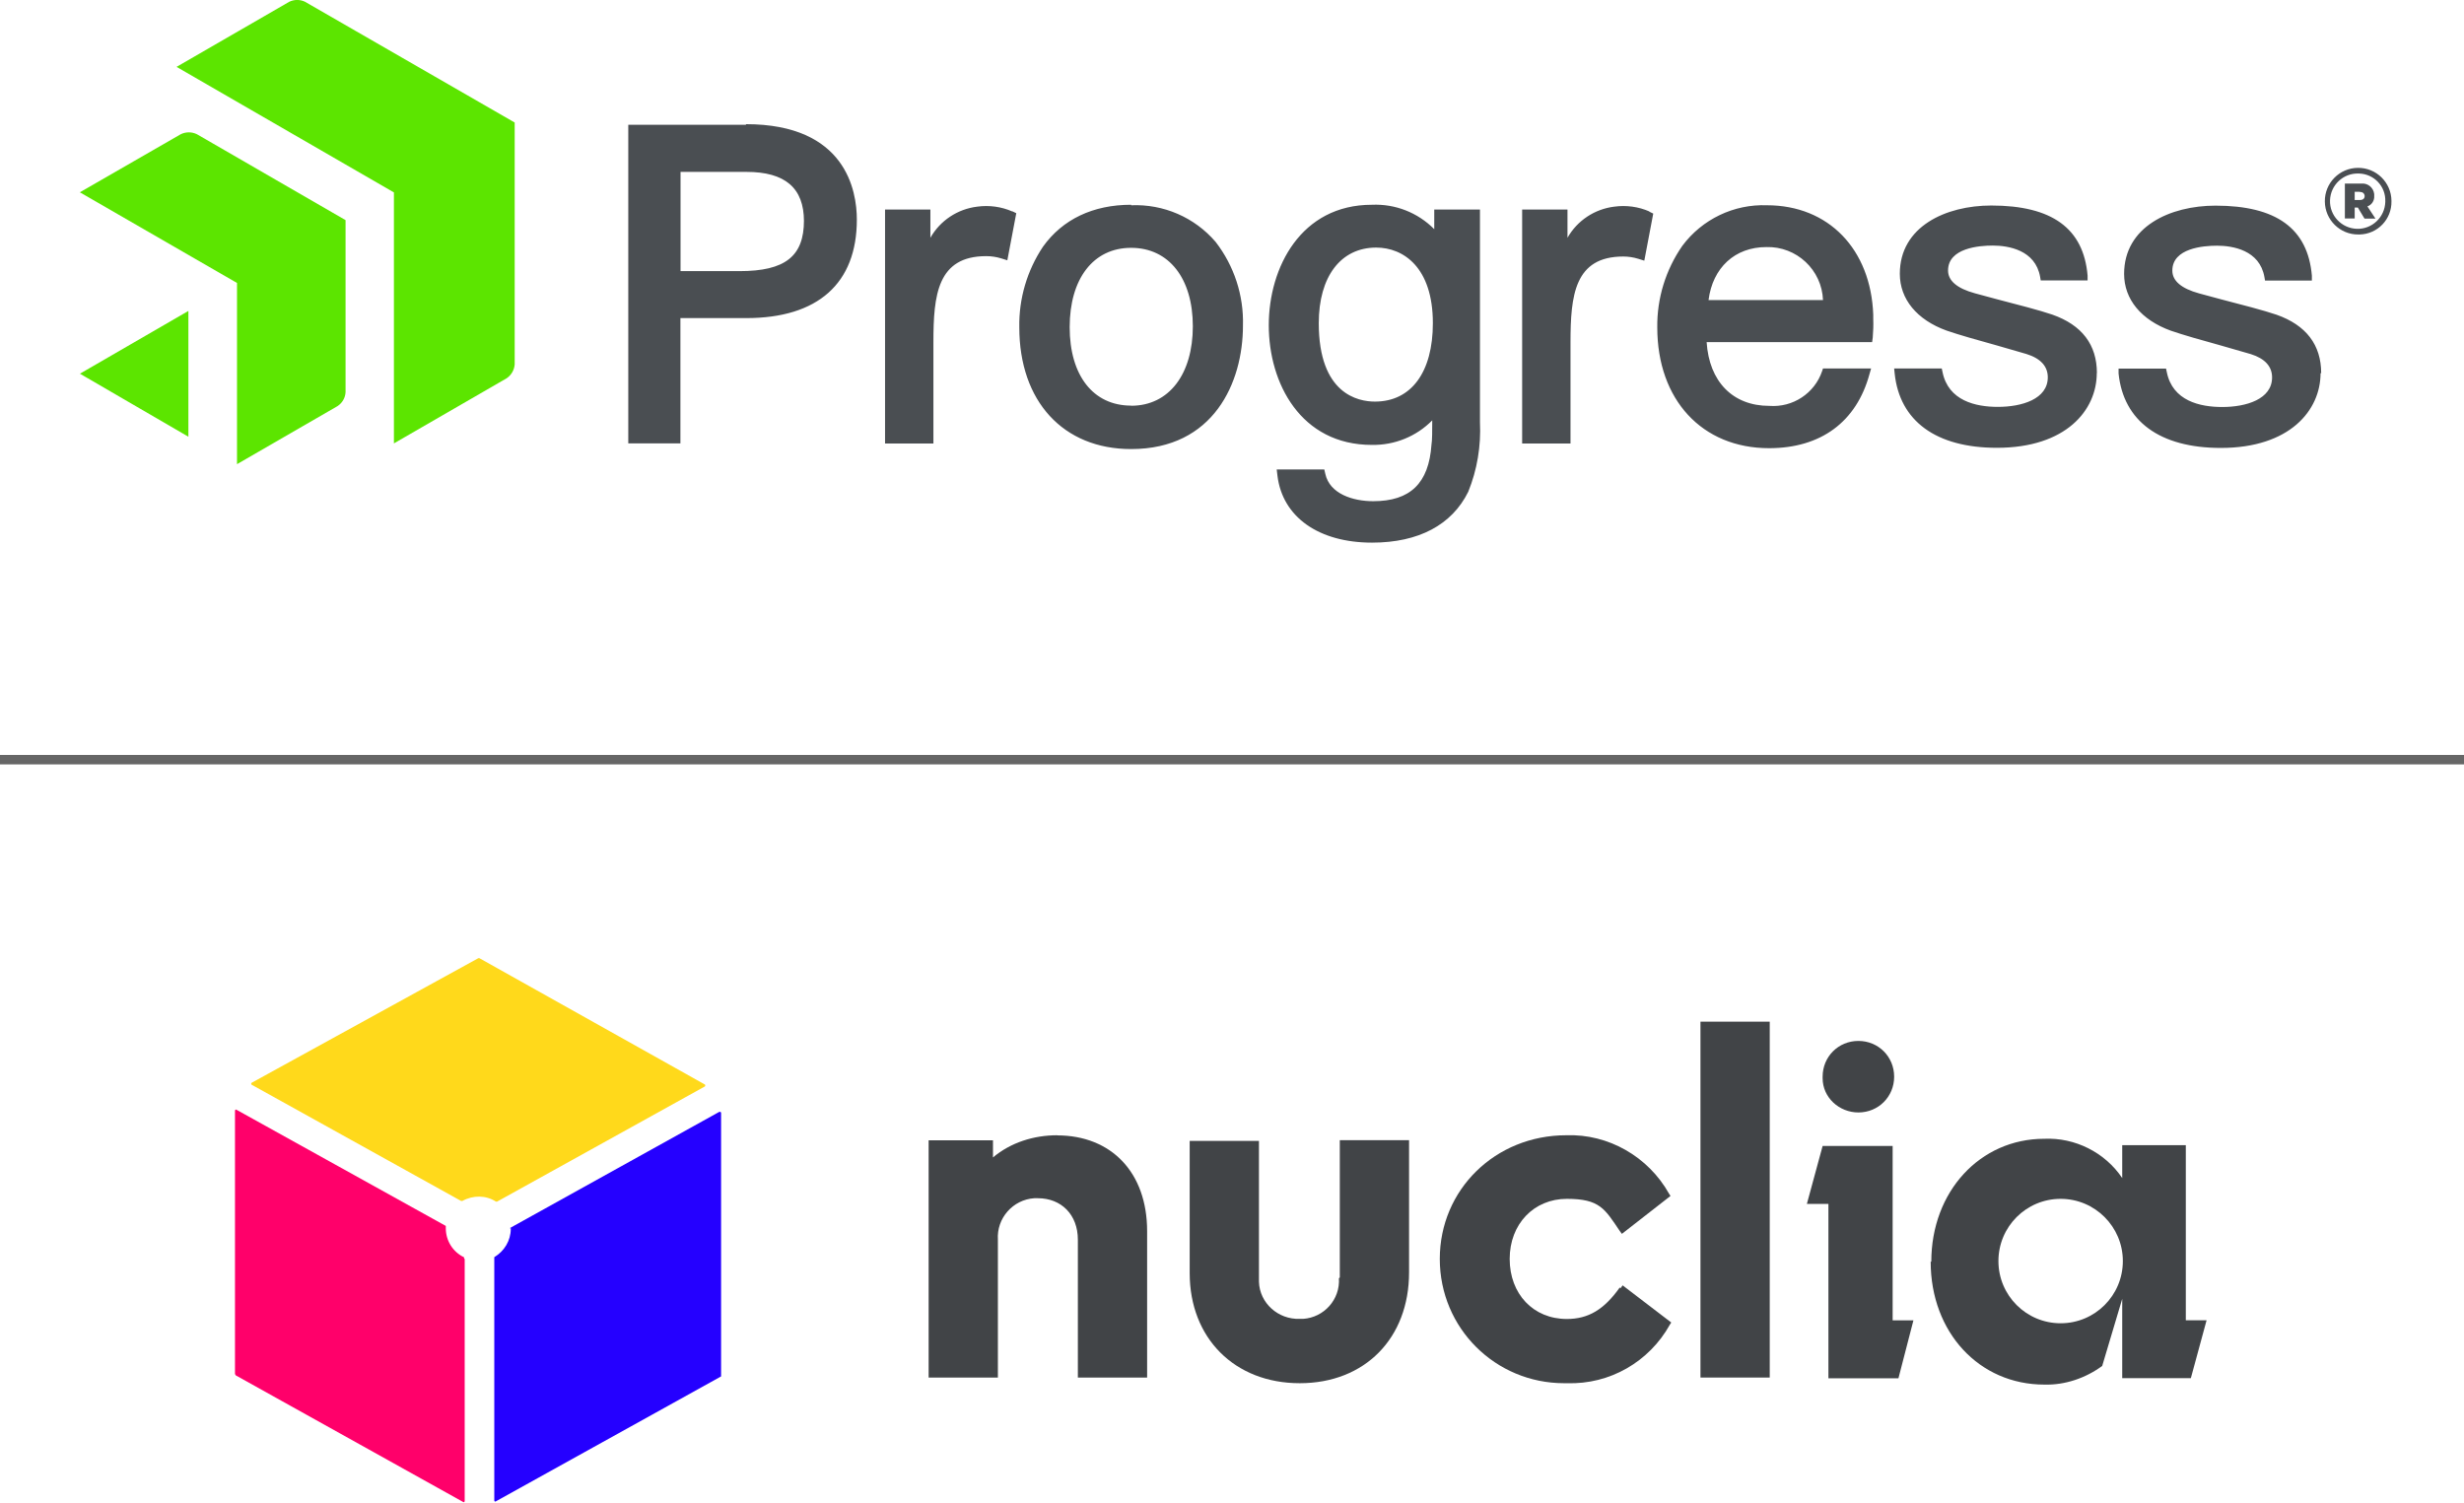
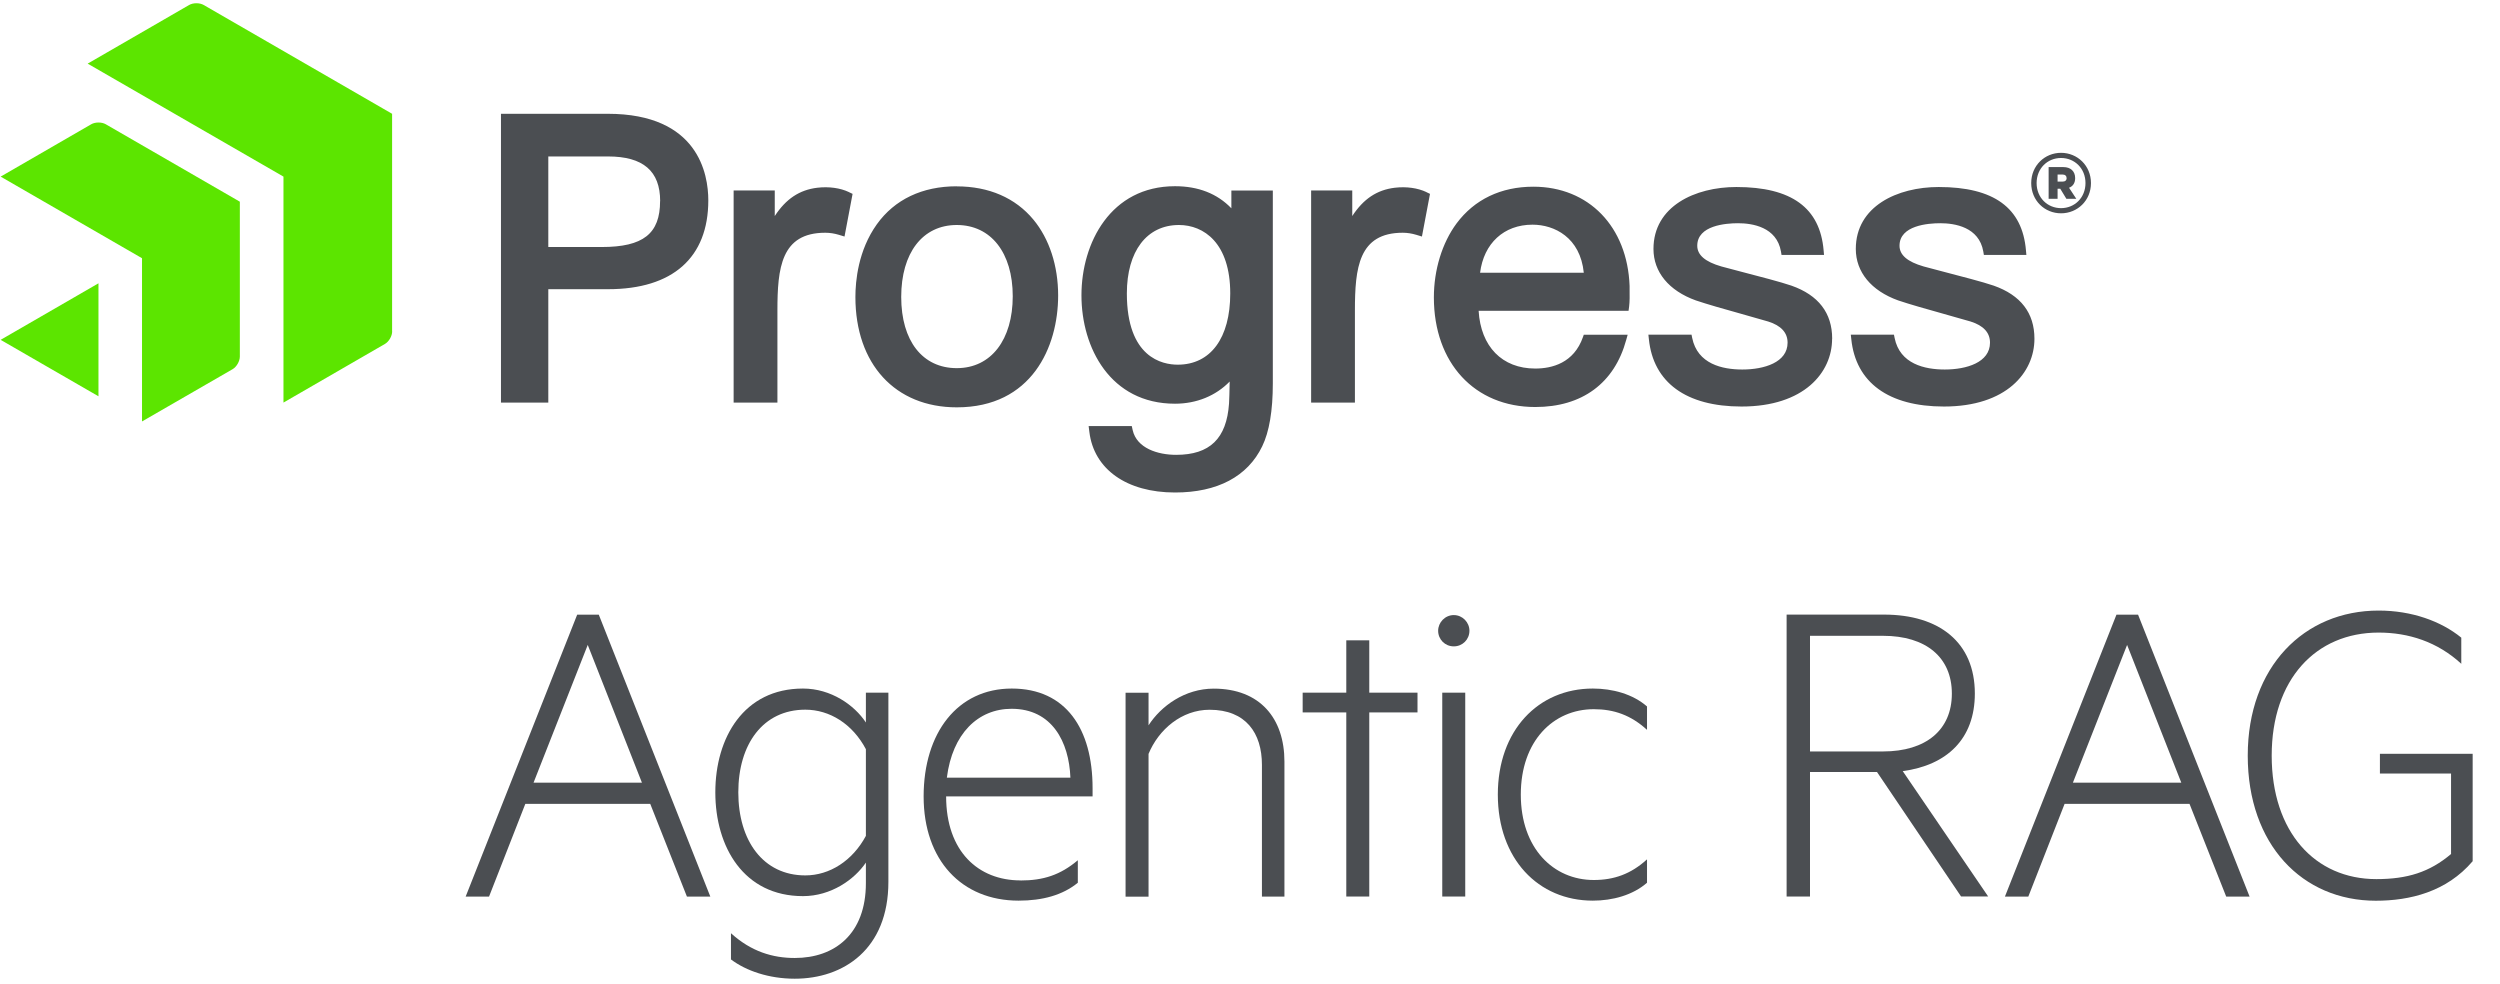
- <svg xmlns="http://www.w3.org/2000/svg" id="Layer_2" data-name="Layer 2" viewBox="0 0 195.66 119.29">
+ <svg xmlns="http://www.w3.org/2000/svg" id="Logos" viewBox="0 0 310 122">
  <defs>
    <style>
      .cls-1 {
-         fill: #414447;
+         fill: #5ce500;
      }

      .cls-2 {
-         fill: #ffd91b;
-       }
- 
-       .cls-3 {
-         fill: #2500ff;
-       }
- 
-       .cls-4 {
-         fill: #666;
-       }
- 
-       .cls-5 {
-         fill: #5ce500;
-       }
- 
-       .cls-6 {
-         fill: #ff006a;
-       }
- 
-       .cls-7 {
-         fill: #4a4e52;
+         fill: #4b4e52;
      }
    </style>
  </defs>
-   <g id="Layer_1-2" data-name="Layer 1">
+   <g>
+     <path class="cls-2" d="M74.25,76.22l13.83,34.96h-2.9l-4.55-11.5h-15.49l-4.5,11.5h-2.9l13.83-34.96h2.68ZM66.16,97.05h13.44l-6.72-17.08-6.72,17.08Z" />
+     <path class="cls-2" d="M107.37,106.96c-1.42,2.11-4.33,4.16-7.8,4.16-7.34,0-10.87-6.09-10.87-12.87s3.53-12.87,10.87-12.87c3.47,0,6.38,2.05,7.8,4.21v-3.7h2.79v23.46c0,8.37-5.58,12.01-11.61,12.01-3.19,0-6.03-.97-7.91-2.39v-3.25c2.51,2.28,5.18,3.07,7.91,3.07,4.95,0,8.82-2.96,8.82-9.28v-2.56ZM107.37,92.9c-1.65-3.13-4.5-4.9-7.51-4.9-5.24,0-8.31,4.27-8.31,10.25s3.07,10.3,8.31,10.3c3.02,0,5.86-1.82,7.51-4.9v-10.76Z" />
+     <path class="cls-2" d="M126.53,109.18c2.85,0,4.95-.68,7.12-2.51v2.79c-1.88,1.54-4.38,2.22-7.34,2.22-7.06,0-11.78-5.01-11.78-12.92s4.21-13.38,10.93-13.38,10.02,5.01,10.02,12.35v1.02h-18.16c0,6.83,3.99,10.42,9.22,10.42ZM117.42,96.43h15.31c-.17-4.44-2.28-8.54-7.29-8.54-4.16,0-7.34,3.07-8.03,8.54Z" />
+     <path class="cls-2" d="M139.57,85.9h2.85v4.04c1.54-2.39,4.5-4.55,8.08-4.55,5.75,0,8.77,3.7,8.77,9.05v16.74h-2.79v-16.34c0-3.93-1.99-6.83-6.49-6.83-3.47,0-6.32,2.45-7.57,5.47v17.71h-2.85v-25.28Z" />
+     <path class="cls-2" d="M169.79,111.17h-2.85v-22.83h-5.41v-2.45h5.41v-6.49h2.85v6.49h5.98v2.45h-5.98v22.83Z" />
+     <path class="cls-2" d="M180.27,80.15c-1.08,0-1.94-.85-1.94-1.94,0-1.02.85-1.94,1.94-1.94s1.94.91,1.94,1.94c0,1.08-.85,1.94-1.94,1.94ZM181.69,111.17h-2.85v-25.28h2.85v25.28Z" />
+     <path class="cls-2" d="M197.51,85.38c2.45,0,4.95.68,6.72,2.22v2.9c-1.99-1.82-4.1-2.56-6.6-2.56-5.01,0-9.05,3.93-9.05,10.59s4.04,10.59,9.05,10.59c2.5,0,4.61-.74,6.6-2.56v2.9c-1.76,1.54-4.27,2.22-6.72,2.22-6.77,0-11.78-5.18-11.78-13.15s5.01-13.15,11.78-13.15Z" />
+     <path class="cls-2" d="M224.44,95.74v15.43h-2.9v-34.96h12.07c6.83,0,11.27,3.42,11.27,9.79,0,5.64-3.47,8.88-8.94,9.62l10.59,15.54h-3.36l-10.42-15.43h-8.31ZM224.44,93.18h9.05c5.35,0,8.54-2.68,8.54-7.17s-3.19-7.17-8.54-7.17h-9.05v14.35Z" />
+     <path class="cls-2" d="M265.12,76.22l13.83,34.96h-2.9l-4.55-11.5h-15.49l-4.5,11.5h-2.9l13.83-34.96h2.68ZM257.04,97.05h13.44l-6.72-17.08-6.72,17.08Z" />
+     <path class="cls-2" d="M303.93,105.88v-9.96h-8.82v-2.45h11.5v13.32c-3.25,3.81-7.8,4.9-12.01,4.9-9.11,0-15.88-6.95-15.88-17.99s7-17.99,16.23-17.99c4.1,0,7.74,1.31,10.25,3.36v3.24c-2.96-2.73-6.55-3.87-10.25-3.87-7.8,0-13.26,5.81-13.26,15.26s5.35,15.31,12.98,15.31c3.81,0,6.6-.85,9.28-3.13Z" />
+   </g>
+   <g>
    <g>
-       <g>
-         <g>
-           <g>
-             <path class="cls-7" d="M59.24,9.91h-9.35v25.3h4.14v-9.95h5.23c5.69,0,8.78-2.76,8.78-7.82,0-2.28-.86-7.58-8.81-7.58M63.84,17.51c0,2.84-1.49,4.02-5.12,4.02h-4.68v-7.88h5.23c3.08,0,4.57,1.28,4.57,3.92M80.39,16.78l.31.15-.71,3.74-.48-.15c-.39-.12-.79-.18-1.2-.18-3.87,0-4.19,3.08-4.19,6.82v8.06h-3.84v-18.58h3.6v2.24c.78-1.37,2.16-2.28,3.72-2.47.94-.13,1.91,0,2.78.38M89.82,16.26c-3.02,0-5.44,1.15-7,3.33-1.26,1.89-1.92,4.12-1.88,6.4,0,5.87,3.48,9.67,8.88,9.67,6.55,0,8.88-5.28,8.88-9.8.07-2.4-.7-4.75-2.17-6.65-1.67-1.95-4.14-3.02-6.71-2.91M89.82,32.21c-3.01,0-4.88-2.39-4.88-6.23s1.87-6.3,4.88-6.3,4.9,2.44,4.9,6.23-1.88,6.31-4.9,6.31M130.97,16.81l.31.15-.71,3.74-.48-.15c-.39-.12-.79-.18-1.19-.18-3.87,0-4.19,3.08-4.19,6.82v8.03h-3.84v-18.58h3.6v2.24c.78-1.37,2.16-2.28,3.72-2.47.94-.13,1.91,0,2.78.38M144.76,29.26l-.07.21c-.6,1.77-2.33,2.9-4.19,2.76-2.91,0-4.78-1.93-4.98-5.06h13.14l.05-.37c.04-.49.06-.99.04-1.48v-.33c-.19-5.2-3.55-8.69-8.44-8.69-2.63-.1-5.15,1.11-6.72,3.22-1.32,1.9-2.02,4.17-1.99,6.48,0,5.74,3.55,9.59,8.88,9.59,4.11,0,6.94-2.09,7.97-5.88l.13-.45h-3.83ZM135.67,23.83c.33-2.57,2.09-4.21,4.59-4.21,2.4-.07,4.41,1.81,4.5,4.21h-9.09ZM113.88,18.19c-1.3-1.31-3.09-2.01-4.94-1.93-5.64,0-8.19,4.98-8.19,9.57s2.53,9.5,8.19,9.5c1.8.03,3.53-.67,4.79-1.95,0,.82,0,1.6-.06,1.93-.21,3.06-1.68,4.49-4.63,4.49-1.61,0-3.45-.58-3.8-2.17l-.08-.35h-3.78l.06.5c.4,3.28,3.28,5.31,7.51,5.31,3.71,0,6.35-1.42,7.64-4.04.71-1.75,1.02-3.63.93-5.52v-16.89h-3.63v1.56ZM109.18,31.89c-1.34,0-4.46-.6-4.46-6.23,0-3.7,1.75-6,4.56-6,2.17,0,4.5,1.58,4.5,6,0,3.9-1.72,6.23-4.6,6.23M166.5,29.62c0,2.96-2.45,5.94-7.93,5.94-4.84,0-7.73-2.13-8.12-5.91l-.04-.39h3.78l.06.28c.46,2.29,2.64,2.77,4.39,2.77,1.92,0,3.97-.62,3.97-2.35,0-.87-.57-1.5-1.7-1.85-.67-.2-1.49-.43-2.35-.68-1.49-.41-3.04-.85-3.99-1.18-2.35-.85-3.71-2.49-3.71-4.51,0-3.75,3.65-5.42,7.26-5.42,4.83,0,7.33,1.82,7.65,5.56v.39h-3.72l-.05-.29c-.38-2.13-2.52-2.48-3.76-2.48-1.07,0-3.55.19-3.55,1.98,0,.81.71,1.42,2.13,1.81.42.12,1.05.28,1.78.48,1.51.39,3.4.88,4.36,1.21,2.37.83,3.55,2.4,3.55,4.65M184.27,29.63c0,2.96-2.45,5.94-7.92,5.94-4.85,0-7.73-2.13-8.12-5.91v-.39h3.77l.06.28c.46,2.29,2.64,2.77,4.4,2.77,1.91,0,3.96-.62,3.96-2.35,0-.87-.57-1.5-1.69-1.85l-2.36-.68c-1.49-.41-3.04-.85-3.99-1.18-2.35-.85-3.71-2.49-3.71-4.51,0-3.75,3.65-5.42,7.26-5.42,4.83,0,7.33,1.82,7.65,5.56v.39h-3.72l-.05-.29c-.38-2.13-2.52-2.48-3.76-2.48-1.07,0-3.55.19-3.55,1.98,0,.81.71,1.42,2.13,1.81.42.12,1.05.28,1.78.48,1.51.39,3.4.88,4.36,1.21,2.36.83,3.55,2.4,3.55,4.65" />
-             <path class="cls-7" d="M187.28,18.62c-1.46.02-2.66-1.16-2.67-2.62-.02-1.46,1.16-2.66,2.62-2.67,1.46-.02,2.66,1.16,2.67,2.62,0,0,0,.02,0,.03.03,1.43-1.1,2.61-2.53,2.64-.03,0-.06,0-.09,0M187.28,13.78c-1.21-.04-2.22.92-2.26,2.13-.04,1.21.92,2.22,2.13,2.26s2.22-.92,2.26-2.13c0-.02,0-.04,0-.06.04-1.18-.89-2.16-2.07-2.2-.02,0-.04,0-.06,0M186.98,16.47v.88h-.78v-2.77h1.3c.51-.06.97.31,1.03.83,0,.05,0,.09,0,.14.03.37-.19.72-.54.84l.64.97h-.87l-.53-.88h-.25ZM187.41,15.23h-.43v.65h.43c.23,0,.36-.12.36-.31,0-.18-.14-.32-.32-.32-.02,0-.03,0-.05,0" />
-           </g>
-           <path class="cls-5" d="M40.87,28.93c-.03.45-.27.86-.64,1.11l-8.95,5.17V15.28L14.02,5.31,22.97.14c.4-.19.86-.19,1.25,0l16.65,9.59v19.19ZM27.44,17.48l-11.8-6.82c-.41-.2-.88-.2-1.29,0l-8.01,4.61,12.48,7.2v14.39l7.98-4.61c.38-.25.62-.66.64-1.11v-13.66ZM6.34,29.67l8.62,5.01v-9.99l-8.62,4.99Z" />
-         </g>
-         <rect class="cls-4" y="59.95" width="195.66" height=".75" />
-       </g>
-       <g>
-         <path class="cls-1" d="M145.13,95.6h-1.65l1.25-4.6h5.56v13.85h1.65l-1.19,4.6h-5.56v-13.85h-.06ZM144.73,85.5c0-1.59,1.25-2.84,2.84-2.84s2.84,1.25,2.84,2.84-1.25,2.84-2.84,2.84h0c-1.53,0-2.84-1.19-2.84-2.72v-.11Z" />
-         <path class="cls-1" d="M153.36,100.19c0-5.56,3.86-9.76,8.97-9.76,2.44-.11,4.82,1.08,6.19,3.12v-2.61h5.05v13.9h1.65l-1.25,4.6h-5.45v-6.3l-1.59,5.33c-1.31.96-2.95,1.53-4.6,1.48-5.16,0-9.02-4.14-9.02-9.76h.06ZM168.57,100.14c0-2.72-2.21-4.94-4.94-4.94s-4.94,2.21-4.94,4.94,2.21,4.94,4.94,4.94,4.94-2.21,4.94-4.94h0Z" />
-         <path class="cls-1" d="M83.96,90.15c-1.87,0-3.69.57-5.11,1.76v-1.36h-5.11v18.84h5.5v-10.95c-.11-1.7,1.19-3.18,2.89-3.29h.28c1.87,0,3.18,1.31,3.18,3.29v10.95h5.5v-11.63c0-4.65-2.84-7.6-7.15-7.6Z" />
-         <path class="cls-1" d="M106.32,101.5c.11,1.7-1.19,3.12-2.84,3.23h-.28c-1.7.06-3.18-1.25-3.23-2.95v-11.18h-5.5v10.5c0,5.16,3.57,8.74,8.74,8.74s8.68-3.57,8.68-8.8v-10.5h-5.5v10.9l-.06.06Z" />
-         <path class="cls-1" d="M128.62,102.24c-1.25,1.76-2.5,2.5-4.2,2.5-2.67,0-4.54-1.99-4.54-4.77s1.93-4.77,4.54-4.77,3.01.79,4.2,2.55l.17.23,3.86-3.01-.11-.17c-1.65-2.95-4.82-4.77-8.17-4.65-5.62,0-10.04,4.31-10.04,9.82s4.43,9.87,9.87,9.87h.23c3.4.11,6.53-1.7,8.17-4.65l.11-.17-3.86-2.95-.17.23-.06-.06Z" />
-         <rect class="cls-1" x="135.03" y="81.13" width="5.5" height="28.26" />
-         <path class="cls-2" d="M55.99,86.13l-17.92-10.04h-.09l-18.01,9.9s-.05.09,0,.14h0l16.65,9.24h.09c.84-.47,1.88-.47,2.67.05h.09l16.51-9.15s.05-.09,0-.14h0Z" />
-         <path class="cls-3" d="M40.56,97.53v.05c0,.94-.52,1.78-1.31,2.25v19.32s0,.09.09.09h0l17.92-9.94v-20.92s0-.09-.09-.09h-.05l-16.65,9.24h.09Z" />
-         <path class="cls-6" d="M36.9,99.97v19.23s0,.09-.09.09h0l-18.1-10.08s0-.05-.05-.09v-20.92s0-.09.09-.09h0l16.65,9.24v.19c0,.98.56,1.88,1.45,2.3v.09l.05.05Z" />
-       </g>
+       <path class="cls-2" d="M75.34,14.11h-13.22v35.81h5.87v-14.06h7.41c8.01,0,12.43-3.91,12.43-11.02,0-3.23-1.22-10.73-12.47-10.73M81.85,24.94c0,4.04-2.1,5.69-7.23,5.69h-6.63v-11.23h7.41c4.35,0,6.46,1.81,6.46,5.54M105.28,23.83l.44.21-1,5.29-.69-.21c-.56-.17-1.13-.26-1.7-.26-5.48,0-5.93,4.37-5.93,9.65v11.41h-5.43v-26.3h5.1v3.17c1.39-2.13,3.06-3.24,5.27-3.51,1.45-.17,2.86.03,3.93.54M118.64,23.1c-4.28,0-7.7,1.63-9.91,4.71-2.32,3.24-2.66,7.04-2.66,9.02,0,8.31,4.93,13.68,12.57,13.68,9.28,0,12.57-7.47,12.57-13.87,0-3.68-1.09-7.02-3.07-9.41-2.24-2.7-5.53-4.12-9.5-4.12M118.64,45.65c-4.25,0-6.89-3.38-6.89-8.83s2.64-8.92,6.89-8.92,6.94,3.46,6.94,8.83-2.66,8.92-6.94,8.92M176.88,23.83l.44.21-1,5.29-.69-.21c-.56-.17-1.13-.26-1.69-.26-5.48,0-5.93,4.37-5.93,9.65v11.41h-5.43v-26.3h5.1v3.17c1.39-2.13,3.06-3.24,5.27-3.51,1.45-.17,2.85.03,3.93.54M196.39,41.5l-.1.29c-1.13,3.23-3.84,3.91-5.92,3.91-4.11,0-6.76-2.73-7.02-7.16h18.59l.07-.52c.08-.61.07-1.47.06-2.09,0-.17,0-.32,0-.47-.27-7.36-5.07-12.31-11.94-12.31-4.01,0-7.3,1.58-9.52,4.56-1.79,2.42-2.81,5.76-2.81,9.17,0,8.13,5.05,13.59,12.57,13.59,5.82,0,9.82-2.96,11.28-8.32l.18-.64h-5.44ZM183.53,33.82c.46-3.64,2.95-5.96,6.5-5.96,2.71,0,5.92,1.58,6.36,5.96h-12.86ZM152.69,25.83c-1.75-1.82-4.1-2.74-6.99-2.74-7.97,0-11.6,7.02-11.6,13.53s3.59,13.44,11.6,13.44c2.67,0,5.06-.98,6.78-2.75-.02,1.16-.05,2.26-.08,2.73-.3,4.34-2.38,6.36-6.56,6.36-2.27,0-4.88-.81-5.39-3.07l-.11-.5h-5.35s.09.72.09.72c.56,4.64,4.63,7.52,10.62,7.52,5.26,0,9-1.98,10.81-5.72.88-1.8,1.32-4.43,1.32-7.81v-23.91h-5.14v2.21ZM146.04,45.22c-1.9,0-6.31-.86-6.31-8.83,0-5.24,2.47-8.49,6.46-8.49,3.08,0,6.36,2.23,6.36,8.49,0,5.52-2.43,8.83-6.51,8.83M227.18,42.01c0,4.18-3.47,8.4-11.23,8.4-6.86,0-10.94-2.97-11.49-8.36l-.06-.55h5.35l.08.4c.66,3.24,3.74,3.92,6.22,3.92,2.71,0,5.61-.88,5.61-3.33,0-1.24-.81-2.12-2.4-2.62-.95-.28-2.11-.61-3.33-.95-2.12-.59-4.3-1.21-5.65-1.67-3.34-1.2-5.25-3.52-5.25-6.38,0-5.3,5.16-7.68,10.28-7.68,6.84,0,10.38,2.58,10.82,7.87l.05.55h-5.27s-.07-.42-.07-.42c-.53-3.05-3.56-3.51-5.32-3.51-1.52,0-5.06.27-5.06,2.79,0,1.15.98,1.99,2.99,2.57.6.17,1.5.4,2.53.67,2.15.56,4.82,1.25,6.16,1.71,3.35,1.18,5.05,3.39,5.05,6.58M252.27,42.01c0,4.18-3.47,8.4-11.22,8.4-6.86,0-10.94-2.97-11.49-8.36l-.06-.55h5.35l.08.4c.65,3.24,3.74,3.92,6.22,3.92,2.71,0,5.61-.88,5.61-3.33,0-1.24-.81-2.12-2.4-2.62-.95-.28-2.11-.61-3.34-.95-2.11-.59-4.3-1.21-5.65-1.67-3.34-1.2-5.25-3.52-5.25-6.38,0-5.3,5.16-7.68,10.28-7.68,6.84,0,10.38,2.58,10.82,7.87l.05.55h-5.27s-.07-.42-.07-.42c-.53-3.05-3.56-3.51-5.33-3.51-1.52,0-5.06.27-5.06,2.79,0,1.15.98,1.99,2.99,2.57.6.17,1.49.4,2.53.67,2.14.56,4.82,1.25,6.16,1.71,3.35,1.18,5.05,3.39,5.05,6.58" />
+       <path class="cls-2" d="M255.57,26.45c-2.03,0-3.7-1.58-3.7-3.75s1.68-3.75,3.7-3.75,3.71,1.58,3.71,3.75-1.68,3.75-3.71,3.75M255.57,19.59c-1.68,0-3.03,1.29-3.03,3.11s1.35,3.11,3.03,3.11,3.03-1.29,3.03-3.11-1.35-3.11-3.03-3.11M255.14,23.4v1.25h-1.11v-3.93h1.84c.88,0,1.45.51,1.45,1.37,0,.61-.29,1.02-.76,1.19l.9,1.37h-1.23l-.76-1.25h-.35ZM255.75,21.64h-.61v.88h.61c.33,0,.51-.16.51-.43s-.18-.45-.51-.45" />
    </g>
+     <path class="cls-1" d="M48.63,41.09c0,.58-.41,1.28-.9,1.56l-12.58,7.27v-28.02L10.87,7.89,23.45.62c.5-.29,1.31-.29,1.81,0l23.36,13.49v26.98ZM29.74,25.01L13.12,15.41c-.5-.29-1.31-.29-1.81,0L.08,21.9l17.53,10.12v20.24s11.23-6.48,11.23-6.48c.5-.29.9-.99.9-1.57v-19.2ZM.08,42.14l12.13,7v-14.01L.08,42.14Z" />
  </g>
</svg>
